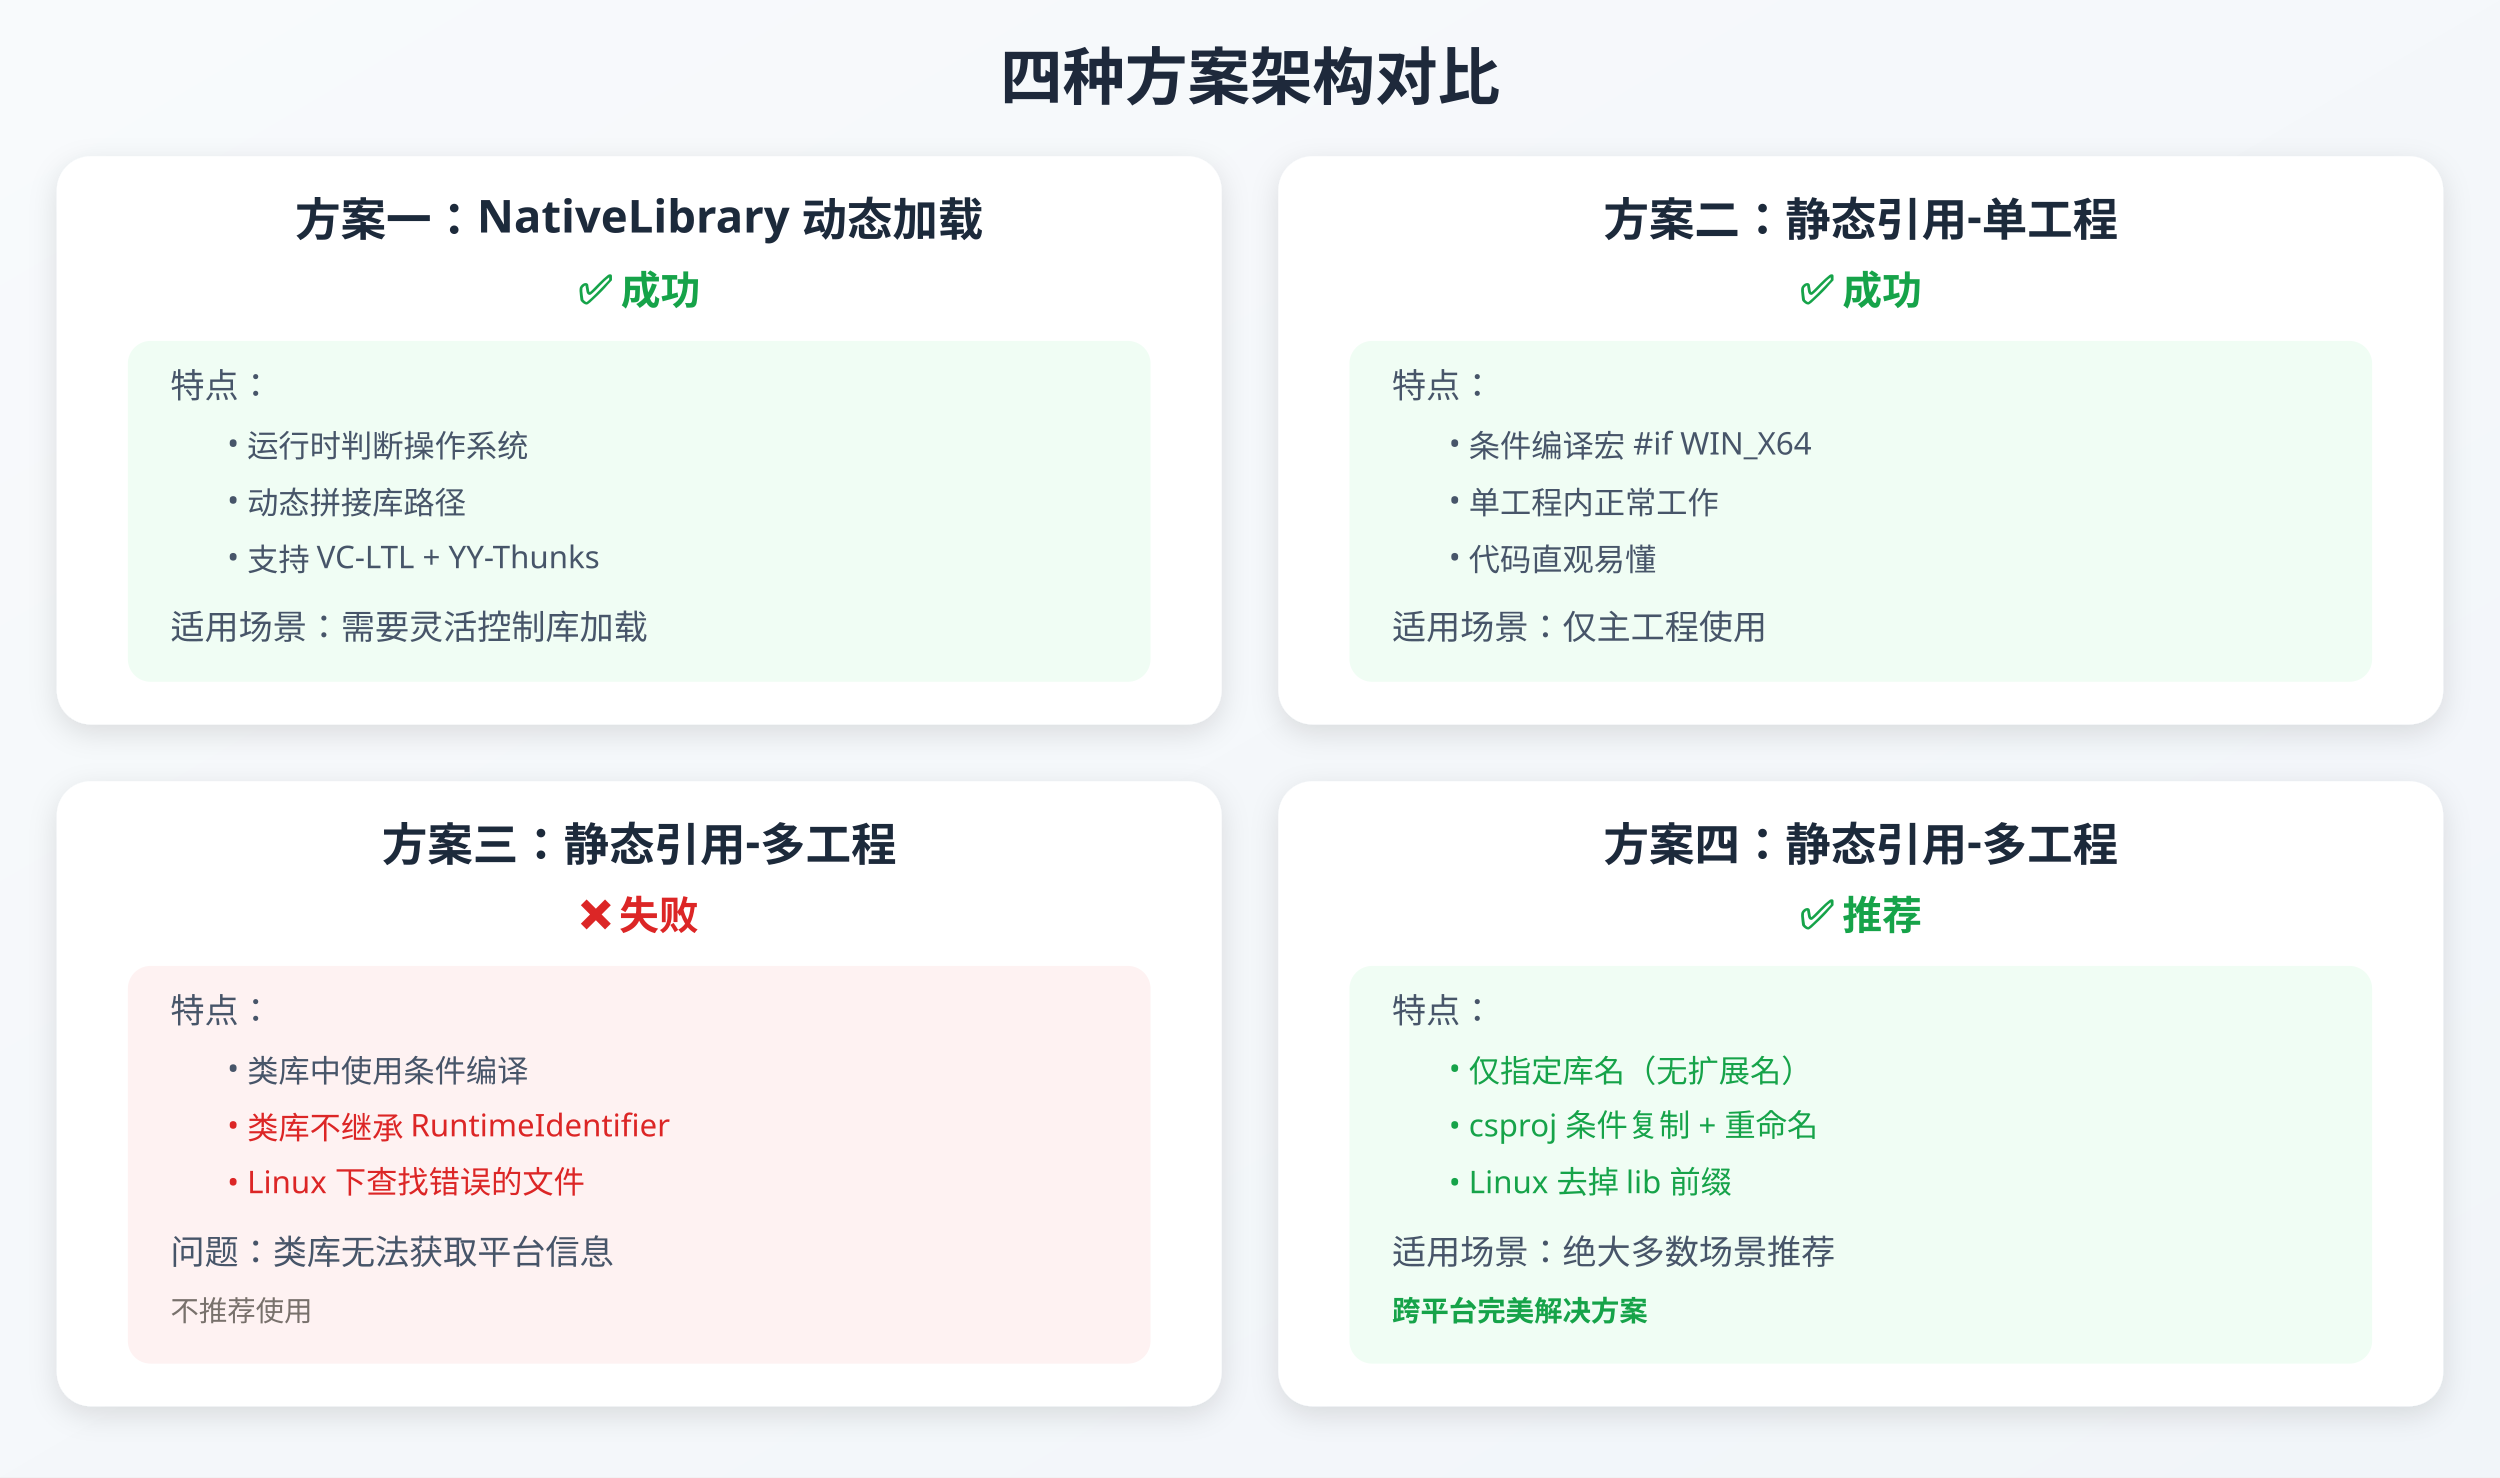
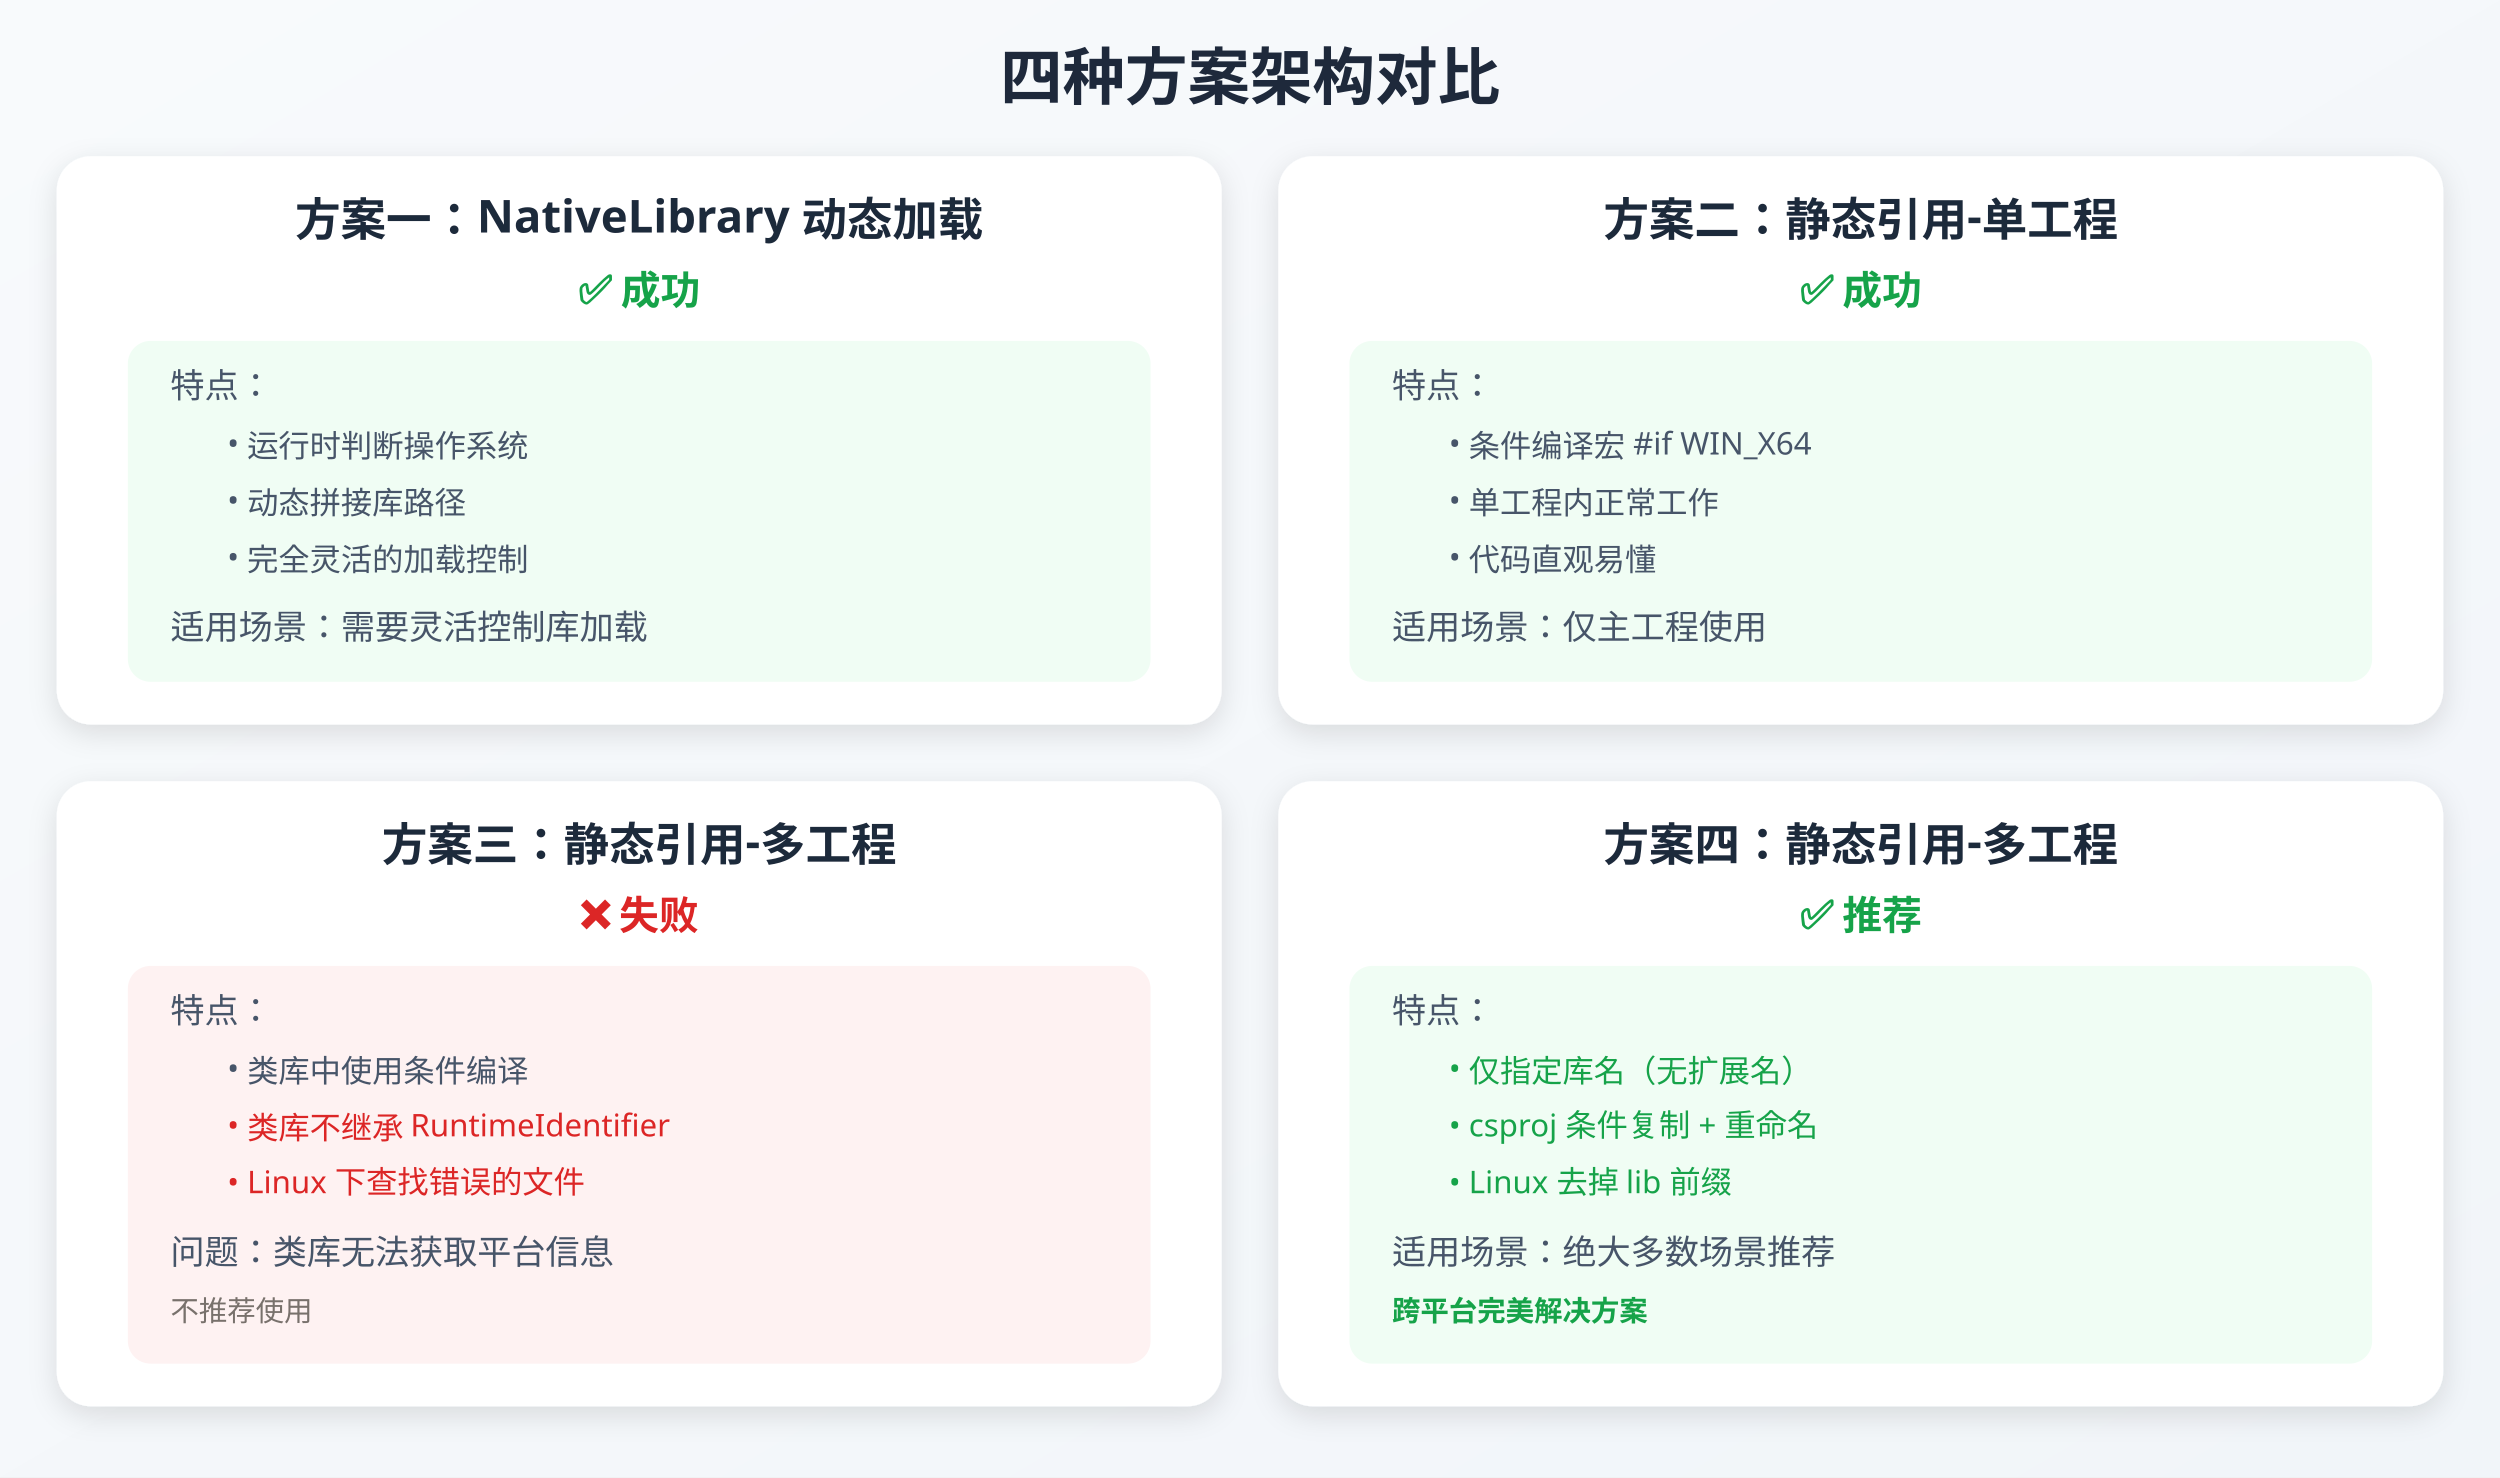
<svg xmlns="http://www.w3.org/2000/svg" height="520" viewBox="0 0 880 520" width="880">
  <defs>
    <linearGradient id="bgGrad" x1="0%" y1="0%" x2="100%" y2="100%">
      <stop offset="0%" stop-color="#f8fafc" />
      <stop offset="100%" stop-color="#f1f5f9" />
    </linearGradient>
    <linearGradient id="primaryGrad" x1="0%" y1="0%" x2="0%" y2="100%">
      <stop offset="0%" stop-color="#6366f1" />
      <stop offset="100%" stop-color="#4f46e5" />
    </linearGradient>
    <linearGradient id="successGrad" x1="0%" y1="0%" x2="0%" y2="100%">
      <stop offset="0%" stop-color="#22c55e" />
      <stop offset="100%" stop-color="#16a34a" />
    </linearGradient>
    <linearGradient id="warningGrad" x1="0%" y1="0%" x2="0%" y2="100%">
      <stop offset="0%" stop-color="#f59e0b" />
      <stop offset="100%" stop-color="#d97706" />
    </linearGradient>
    <linearGradient id="failGrad" x1="0%" y1="0%" x2="0%" y2="100%">
      <stop offset="0%" stop-color="#ef4444" />
      <stop offset="100%" stop-color="#dc2626" />
    </linearGradient>
    <filter id="cardShadow" x="-20%" y="-20%" width="140%" height="140%">
      <feDropShadow dx="0" dy="3" stdDeviation="5" flood-opacity="0.12" />
    </filter>
  </defs>
  <rect fill="url(#bgGrad)" width="880" height="520" />
  <text fill="#1e293b" font-family="Microsoft YaHei, sans-serif" font-size="22" font-weight="bold" text-anchor="middle" x="440" y="35">四种方案架构对比</text>
  <g transform="translate(20, 55)" filter="url(#cardShadow)">
    <rect fill="#fff" rx="12" width="410" height="200" />
    <text fill="#1e293b" font-family="Microsoft YaHei, sans-serif" font-size="16" font-weight="bold" text-anchor="middle" x="205" y="28">方案一：NativeLibrary 动态加载</text>
    <text fill="#16a34a" font-family="Microsoft YaHei, sans-serif" font-size="14" font-weight="bold" text-anchor="middle" x="205" y="52">✅ 成功</text>
    <rect fill="#f0fdf4" x="25" y="65" width="360" height="120" rx="8" />
    <text fill="#475569" font-family="Microsoft YaHei, sans-serif" font-size="12" x="40" y="85">特点：</text>
    <text fill="#475569" font-family="Microsoft YaHei, sans-serif" font-size="11" x="60" y="105">• 运行时判断操作系统</text>
    <text fill="#475569" font-family="Microsoft YaHei, sans-serif" font-size="11" x="60" y="125">• 动态拼接库路径</text>
-     <text fill="#475569" font-family="Microsoft YaHei, sans-serif" font-size="11" x="60" y="145">• 支持 VC-LTL + YY-Thunks</text>
+     <text fill="#475569" font-family="Microsoft YaHei, sans-serif" font-size="11" x="60" y="145">• 完全灵活的加载控制</text>
    <text fill="#475569" font-family="Microsoft YaHei, sans-serif" font-size="12" x="40" y="170">适用场景：需要灵活控制库加载</text>
  </g>
  <g transform="translate(450, 55)" filter="url(#cardShadow)">
    <rect fill="#fff" rx="12" width="410" height="200" />
    <text fill="#1e293b" font-family="Microsoft YaHei, sans-serif" font-size="16" font-weight="bold" text-anchor="middle" x="205" y="28">方案二：静态引用-单工程</text>
    <text fill="#16a34a" font-family="Microsoft YaHei, sans-serif" font-size="14" font-weight="bold" text-anchor="middle" x="205" y="52">✅ 成功</text>
    <rect fill="#f0fdf4" x="25" y="65" width="360" height="120" rx="8" />
    <text fill="#475569" font-family="Microsoft YaHei, sans-serif" font-size="12" x="40" y="85">特点：</text>
    <text fill="#475569" font-family="Microsoft YaHei, sans-serif" font-size="11" x="60" y="105">• 条件编译宏 #if WIN_X64</text>
    <text fill="#475569" font-family="Microsoft YaHei, sans-serif" font-size="11" x="60" y="125">• 单工程内正常工作</text>
    <text fill="#475569" font-family="Microsoft YaHei, sans-serif" font-size="11" x="60" y="145">• 代码直观易懂</text>
    <text fill="#475569" font-family="Microsoft YaHei, sans-serif" font-size="12" x="40" y="170">适用场景：仅主工程使用</text>
  </g>
  <g transform="translate(20, 275)" filter="url(#cardShadow)">
    <rect fill="#fff" rx="12" width="410" height="220" />
    <text fill="#1e293b" font-family="Microsoft YaHei, sans-serif" font-size="16" font-weight="bold" text-anchor="middle" x="205" y="28">方案三：静态引用-多工程</text>
    <text fill="#dc2626" font-family="Microsoft YaHei, sans-serif" font-size="14" font-weight="bold" text-anchor="middle" x="205" y="52">❌ 失败</text>
    <rect fill="#fef2f2" x="25" y="65" width="360" height="140" rx="8" />
    <text fill="#475569" font-family="Microsoft YaHei, sans-serif" font-size="12" x="40" y="85">特点：</text>
    <text fill="#475569" font-family="Microsoft YaHei, sans-serif" font-size="11" x="60" y="105">• 类库中使用条件编译</text>
    <text fill="#dc2626" font-family="Microsoft YaHei, sans-serif" font-size="11" x="60" y="125">• 类库不继承 RuntimeIdentifier</text>
    <text fill="#dc2626" font-family="Microsoft YaHei, sans-serif" font-size="11" x="60" y="145">• Linux 下查找错误的文件</text>
    <text fill="#475569" font-family="Microsoft YaHei, sans-serif" font-size="12" x="40" y="170">问题：类库无法获取平台信息</text>
    <text fill="#78716c" font-family="Microsoft YaHei, sans-serif" font-size="10" x="40" y="190">不推荐使用</text>
  </g>
  <g transform="translate(450, 275)" filter="url(#cardShadow)">
    <rect fill="#fff" rx="12" width="410" height="220" />
    <text fill="#1e293b" font-family="Microsoft YaHei, sans-serif" font-size="16" font-weight="bold" text-anchor="middle" x="205" y="28">方案四：静态引用-多工程</text>
    <text fill="#16a34a" font-family="Microsoft YaHei, sans-serif" font-size="14" font-weight="bold" text-anchor="middle" x="205" y="52">✅ 推荐</text>
    <rect fill="#f0fdf4" x="25" y="65" width="360" height="140" rx="8" />
    <text fill="#475569" font-family="Microsoft YaHei, sans-serif" font-size="12" x="40" y="85">特点：</text>
    <text fill="#16a34a" font-family="Microsoft YaHei, sans-serif" font-size="11" x="60" y="105">• 仅指定库名（无扩展名）</text>
    <text fill="#16a34a" font-family="Microsoft YaHei, sans-serif" font-size="11" x="60" y="125">• csproj 条件复制 + 重命名</text>
    <text fill="#16a34a" font-family="Microsoft YaHei, sans-serif" font-size="11" x="60" y="145">• Linux 去掉 lib 前缀</text>
    <text fill="#475569" font-family="Microsoft YaHei, sans-serif" font-size="12" x="40" y="170">适用场景：绝大多数场景推荐</text>
    <text fill="#16a34a" font-family="Microsoft YaHei, sans-serif" font-size="10" font-weight="bold" x="40" y="190">跨平台完美解决方案</text>
  </g>
</svg>
